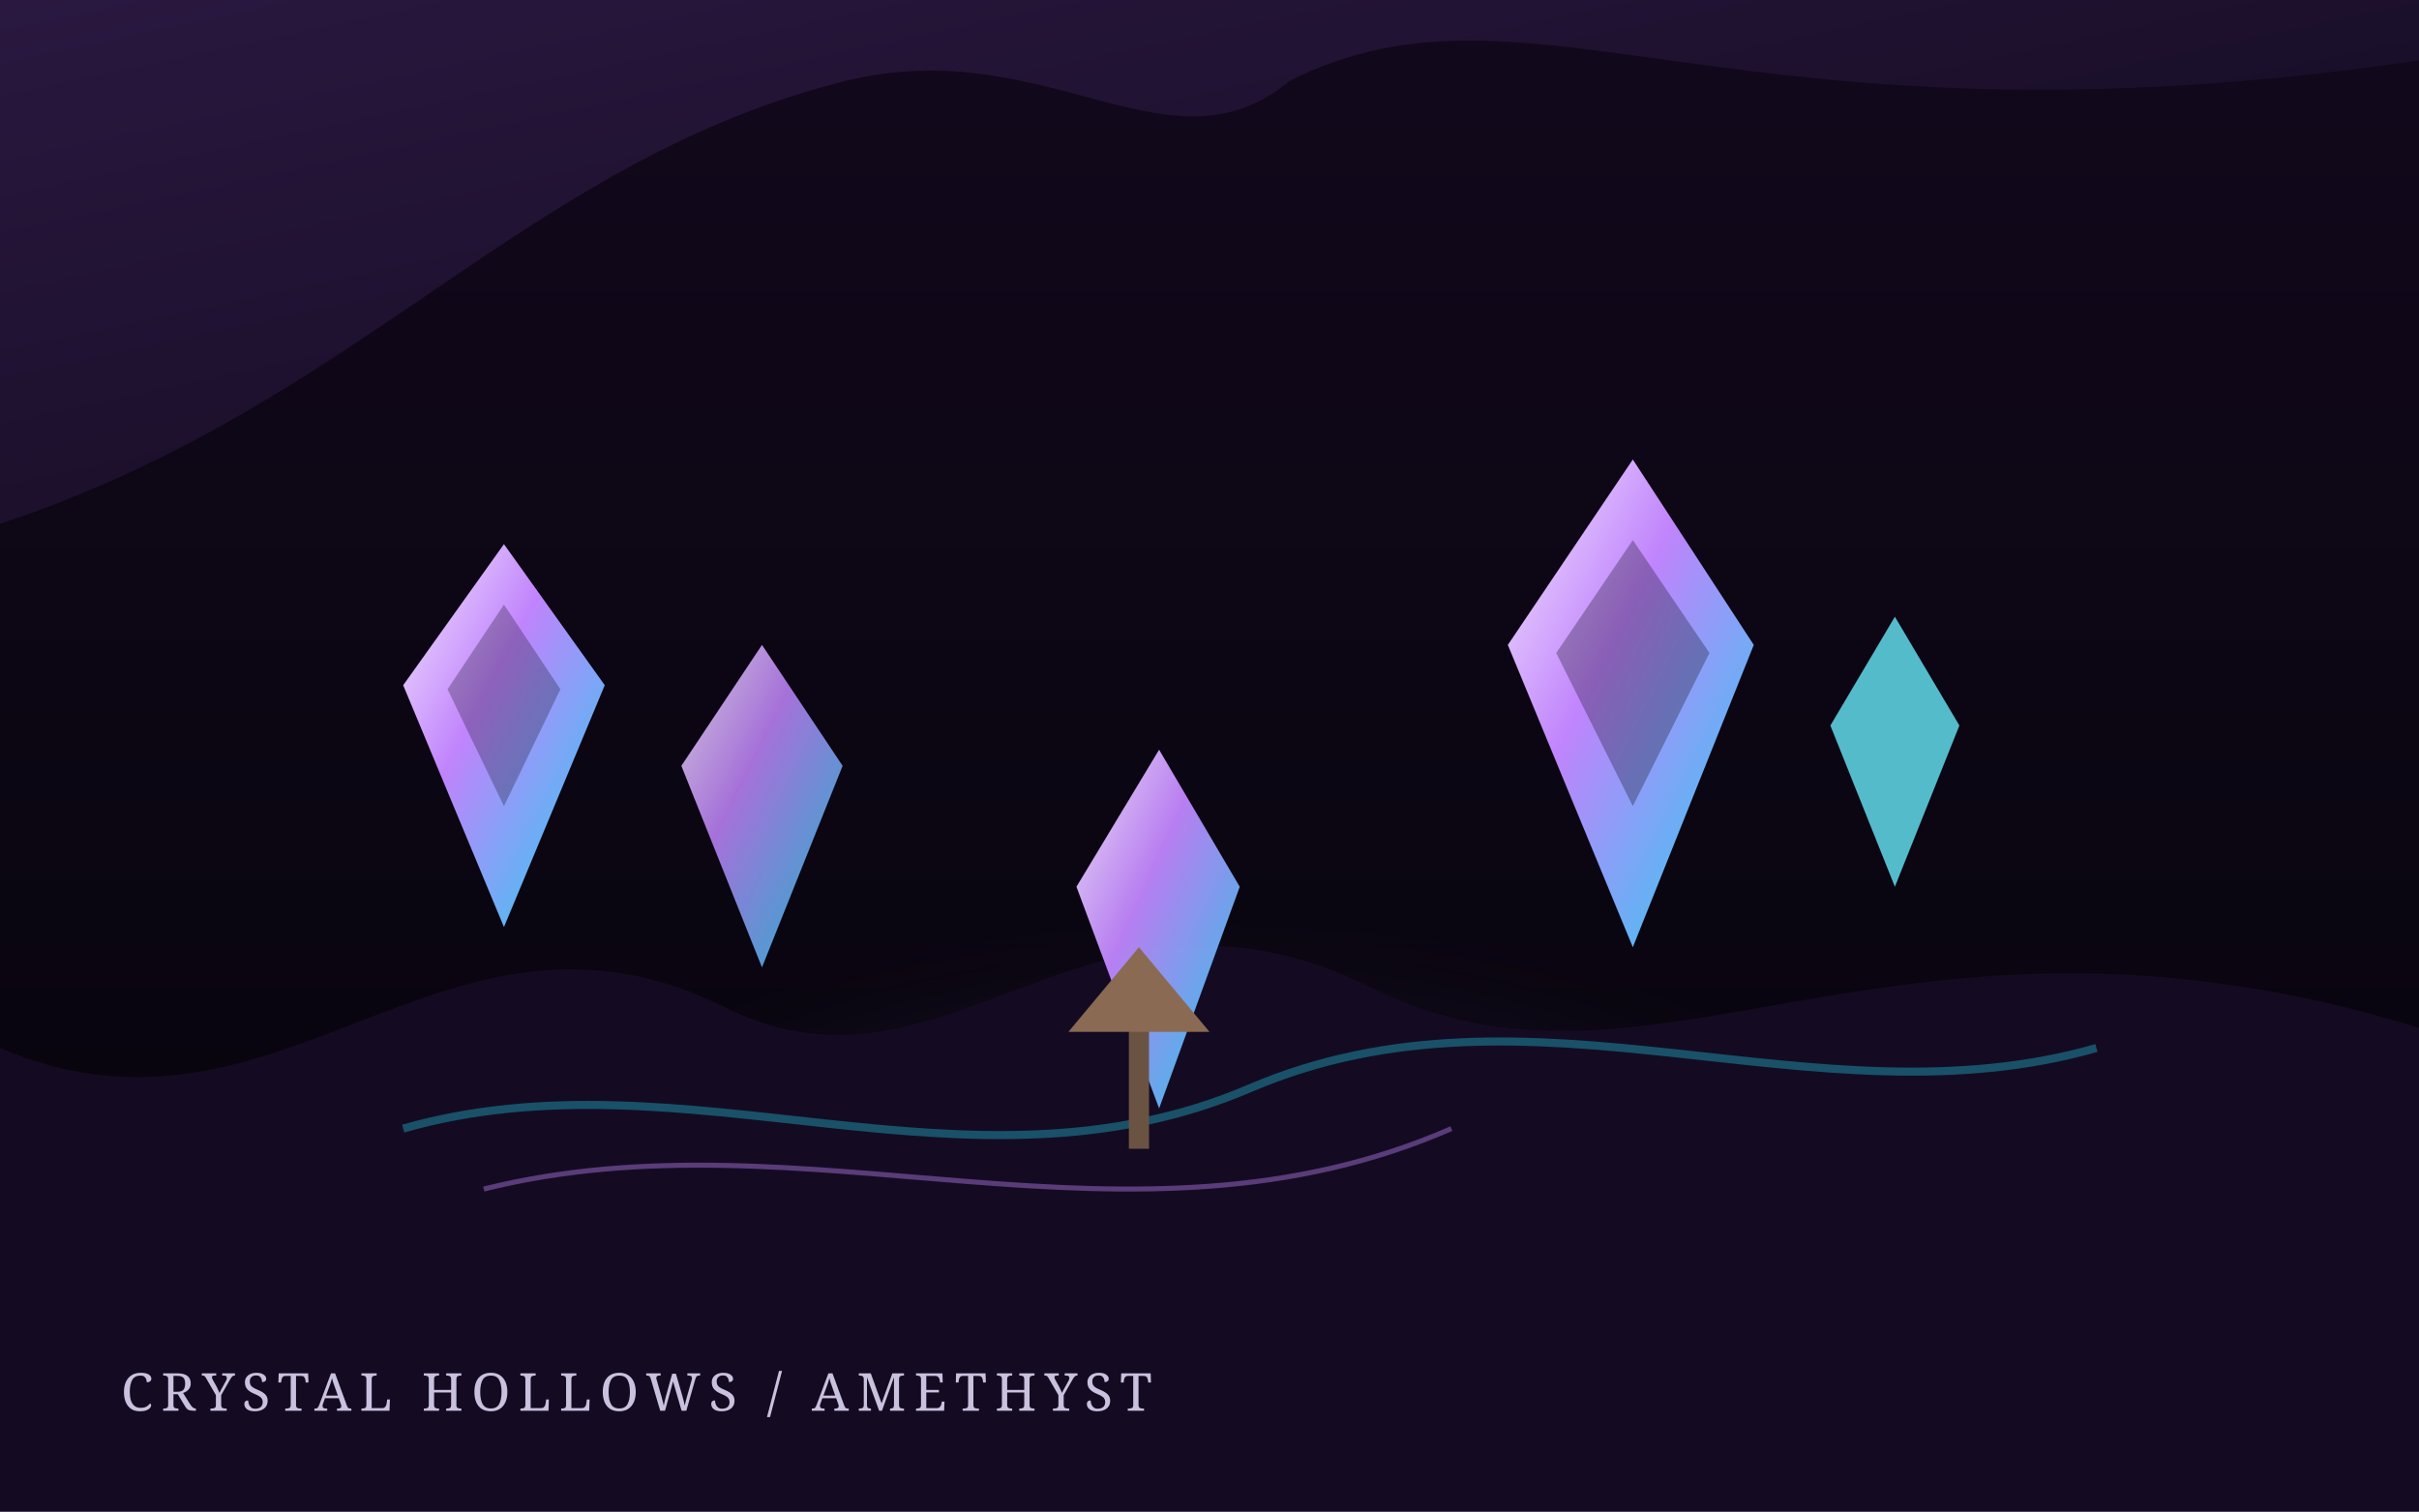
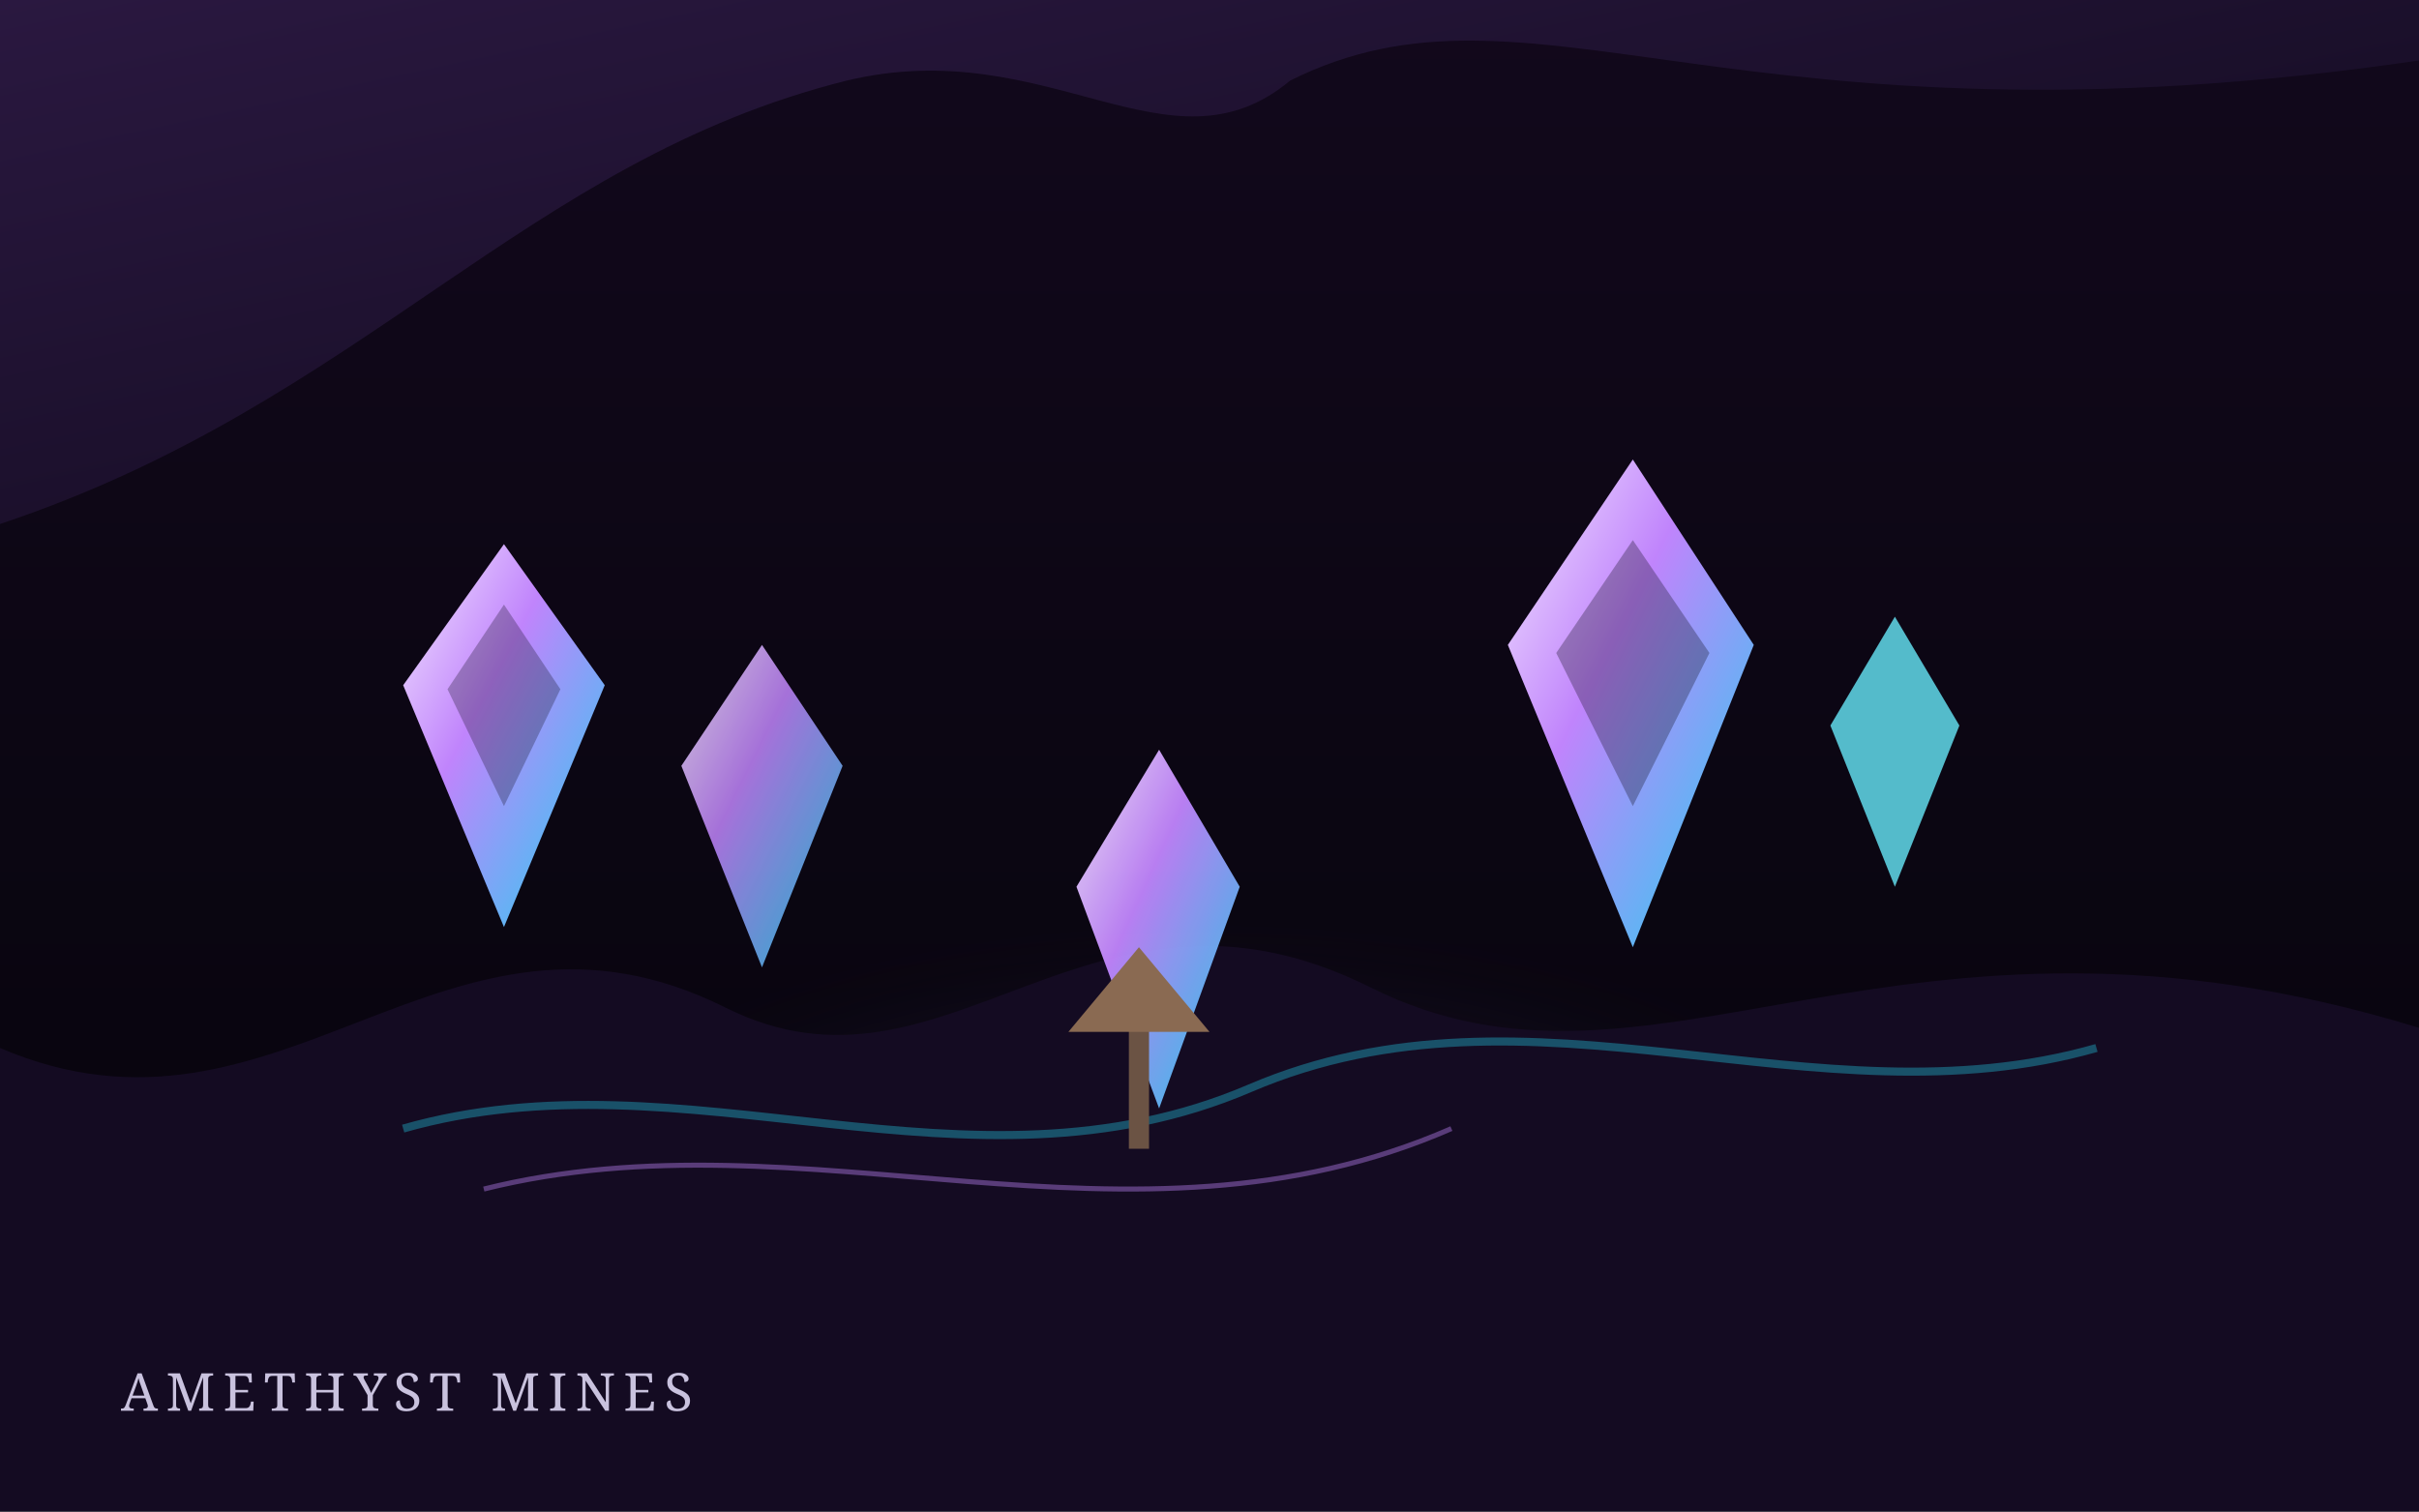
- <svg xmlns="http://www.w3.org/2000/svg" viewBox="0 0 1200 750" role="img" aria-label="Crystal Hollows Platzhalter">
+ <svg xmlns="http://www.w3.org/2000/svg" viewBox="0 0 1200 750" role="img" aria-label="Amethyst Mines Platzhalter">
  <defs>
    <linearGradient id="cave" x1="0" y1="0" x2="0" y2="1">
      <stop offset="0" stop-color="#12081c" />
      <stop offset="1" stop-color="#05040a" />
    </linearGradient>
    <linearGradient id="wall" x1="0" y1="0" x2="1" y2="1">
      <stop offset="0" stop-color="#2a1840" />
      <stop offset="1" stop-color="#0d0818" />
    </linearGradient>
    <linearGradient id="gem" x1="0" y1="0" x2="1" y2="1">
      <stop offset="0" stop-color="#f5e9ff" />
      <stop offset="0.4" stop-color="#c084fc" />
      <stop offset="1" stop-color="#22d3ee" />
    </linearGradient>
    <radialGradient id="glow" cx="50%" cy="70%" r="50%">
      <stop offset="0" stop-color="#c084fc" stop-opacity="0.45" />
      <stop offset="1" stop-color="#07060f" stop-opacity="0" />
    </radialGradient>
  </defs>
  <rect width="1200" height="750" fill="url(#cave)" />
  <ellipse cx="600" cy="560" rx="380" ry="180" fill="url(#glow)" />
  <path d="M0 0 L0 260 C180 200 260 80 420 40 C520 16 580 90 640 40 C760 -20 860 80 1200 30 L1200 0 Z" fill="url(#wall)" />
  <path d="M0 750 L0 520 C140 580 220 430 360 500 C470 555 540 420 680 490 C820 560 940 430 1200 510 L1200 750 Z" fill="#140b22" />
  <g transform="translate(180,250)">
    <polygon points="70,20 120,90 70,210 20,90" fill="url(#gem)" />
    <polygon points="70,50 98,92 70,150 42,92" fill="#0b0814" opacity="0.28" />
  </g>
  <g transform="translate(330,310)">
    <polygon points="48,10 88,70 48,170 8,70" fill="url(#gem)" opacity="0.85" />
  </g>
  <g transform="translate(720,220)">
    <polygon points="90,8 150,100 90,250 28,100" fill="url(#gem)" />
    <polygon points="90,48 128,104 90,180 52,104" fill="#0b0814" opacity="0.3" />
  </g>
  <g transform="translate(900,300)">
    <polygon points="40,6 72,60 40,140 8,60" fill="#67e8f9" opacity="0.8" />
  </g>
  <g transform="translate(520,360)">
    <polygon points="55,12 95,80 55,190 14,80" fill="url(#gem)" opacity="0.95" />
  </g>
  <path d="M200 560 C340 520 480 600 620 540 C760 480 900 560 1040 520" fill="none" stroke="#22d3ee" stroke-width="4" opacity="0.35" />
  <path d="M240 590 C400 550 560 630 720 560" fill="none" stroke="#c084fc" stroke-width="2.5" opacity="0.4" />
  <rect x="560" y="500" width="10" height="70" fill="#6b5344" />
  <polygon points="565,470 600,512 530,512" fill="#8a6a52" />
-   <text x="60" y="700" fill="#c9c2de" font-family="Georgia, serif" font-size="26" letter-spacing="4">CRYSTAL HOLLOWS / AMETHYST</text>
+   <text x="60" y="700" fill="#c9c2de" font-family="Georgia, serif" font-size="26" letter-spacing="4">AMETHYST MINES</text>
</svg>
